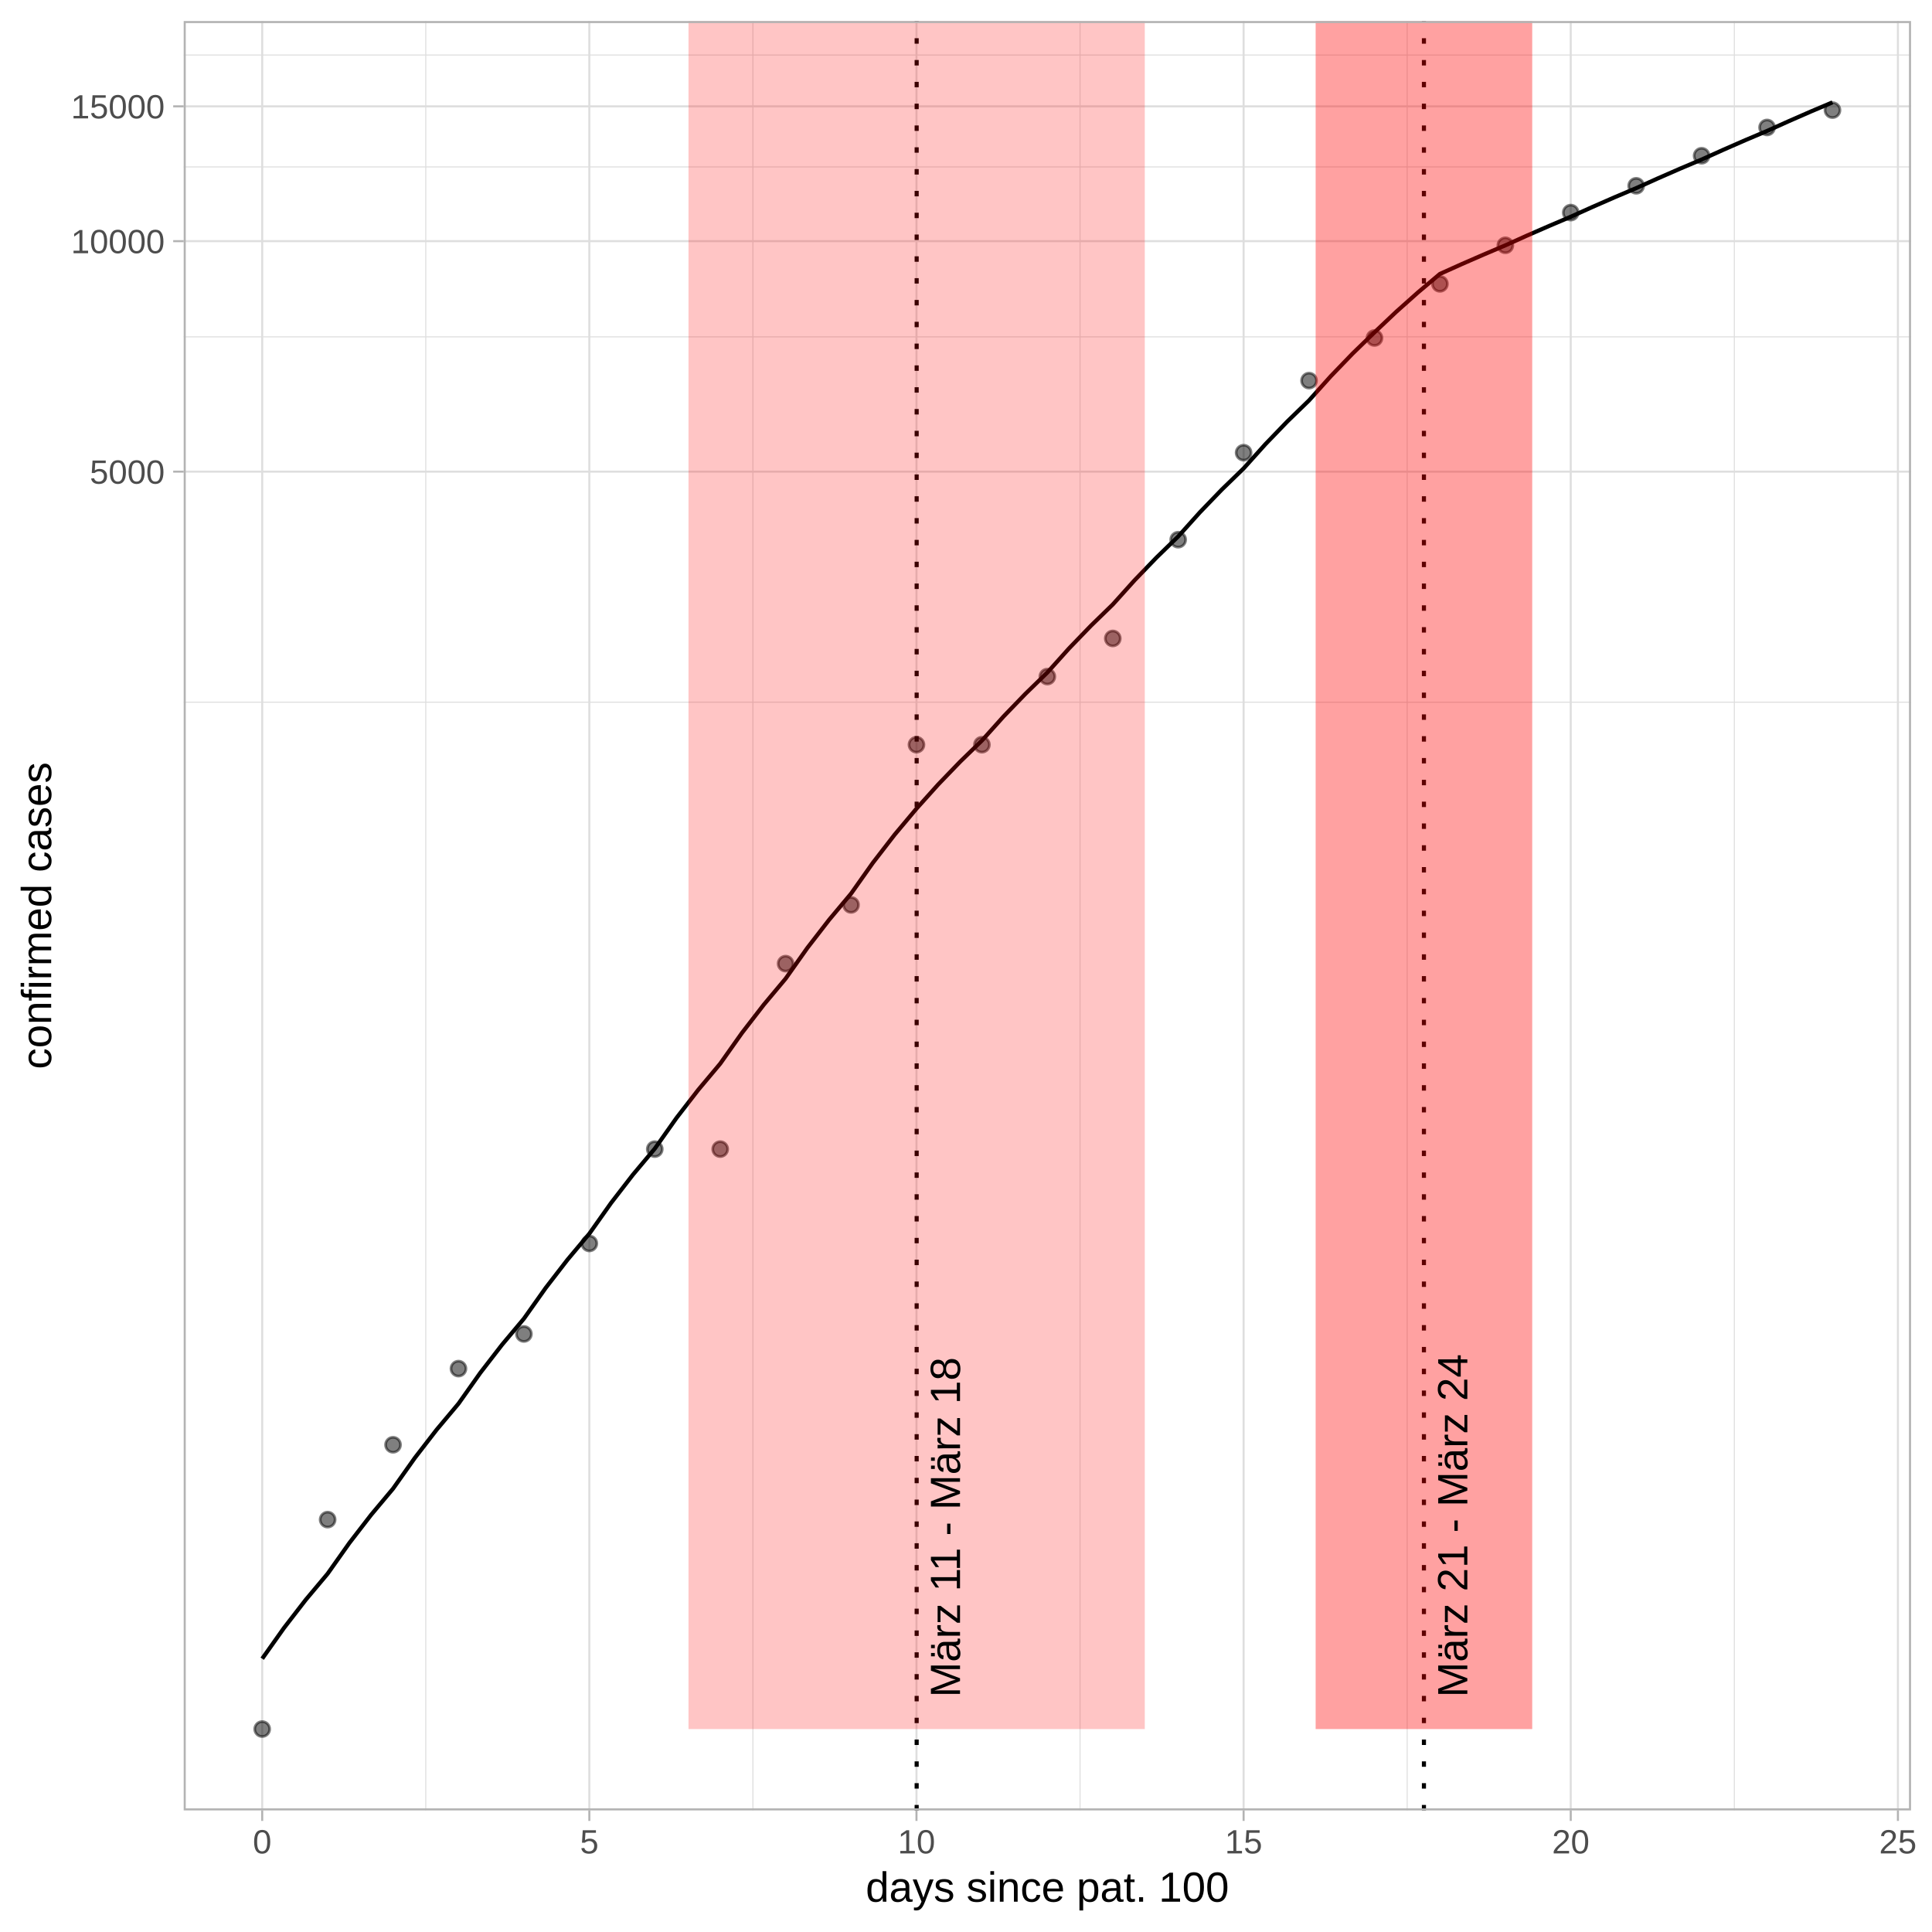
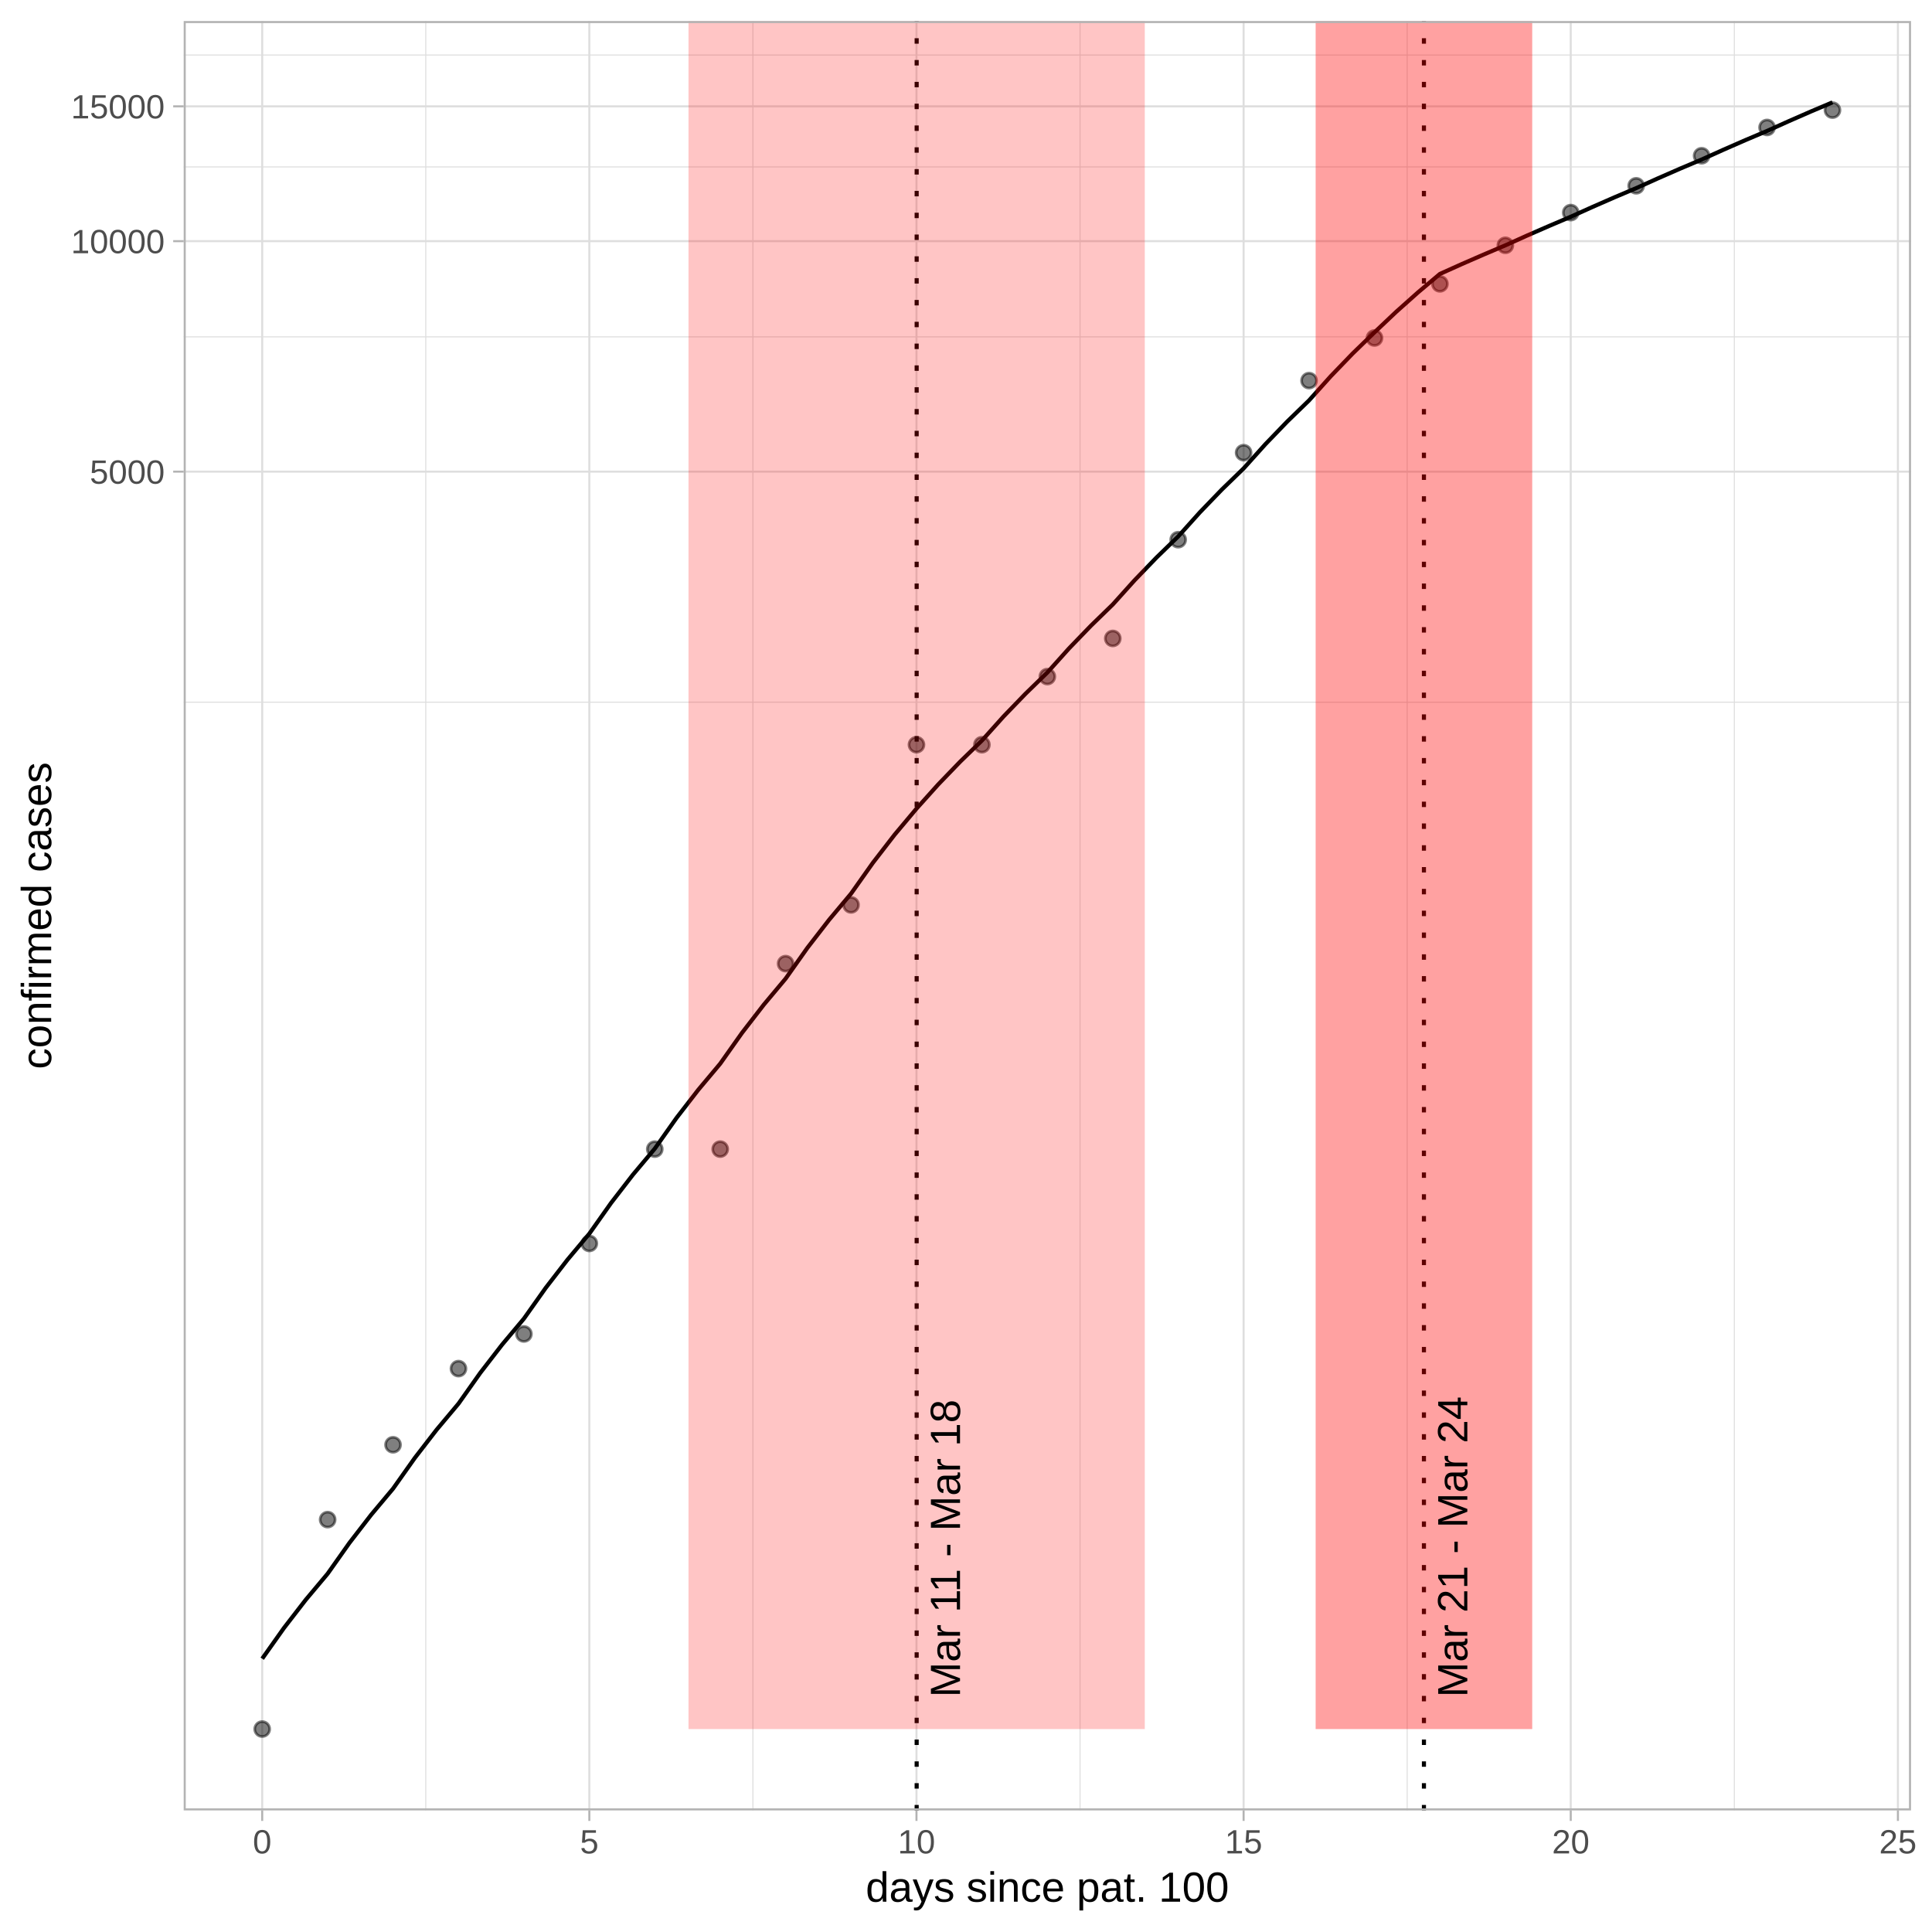
<svg xmlns="http://www.w3.org/2000/svg" viewBox="0 0 504.00 504.00">
  <defs>
    <style type="text/css">
    line, polyline, polygon, path, rect, circle {
      fill: none;
      stroke: #000000;
      stroke-linecap: round;
      stroke-linejoin: round;
      stroke-miterlimit: 10.00;
    }
  </style>
  </defs>
  <rect width="100%" height="100%" style="stroke: none; fill: #FFFFFF;" />
  <rect x="0.00" y="0.00" width="504.00" height="504.00" style="stroke-width: 1.07; stroke: #FFFFFF; fill: #FFFFFF;" />
  <defs>
    <clipPath id="cpNDcuOTJ8NDk4LjUyfDQ3Mi4yOHw1LjQ4">
      <rect x="47.92" y="5.48" width="450.61" height="466.80" />
    </clipPath>
  </defs>
  <rect x="47.92" y="5.48" width="450.61" height="466.80" style="stroke-width: 1.07; stroke: none; fill: #FFFFFF;" clip-path="url(#cpNDcuOTJ8NDk4LjUyfDQ3Mi4yOHw1LjQ4)" />
  <polyline points="47.92,183.18 498.52,183.18 " style="stroke-width: 0.27; stroke: #DEDEDE; stroke-linecap: butt;" clip-path="url(#cpNDcuOTJ8NDk4LjUyfDQ3Mi4yOHw1LjQ4)" />
  <polyline points="47.92,87.87 498.52,87.87 " style="stroke-width: 0.27; stroke: #DEDEDE; stroke-linecap: butt;" clip-path="url(#cpNDcuOTJ8NDk4LjUyfDQ3Mi4yOHw1LjQ4)" />
  <polyline points="47.92,43.55 498.52,43.55 " style="stroke-width: 0.27; stroke: #DEDEDE; stroke-linecap: butt;" clip-path="url(#cpNDcuOTJ8NDk4LjUyfDQ3Mi4yOHw1LjQ4)" />
  <polyline points="47.92,14.36 498.52,14.36 " style="stroke-width: 0.27; stroke: #DEDEDE; stroke-linecap: butt;" clip-path="url(#cpNDcuOTJ8NDk4LjUyfDQ3Mi4yOHw1LjQ4)" />
  <polyline points="111.07,472.28 111.07,5.48 " style="stroke-width: 0.27; stroke: #DEDEDE; stroke-linecap: butt;" clip-path="url(#cpNDcuOTJ8NDk4LjUyfDQ3Mi4yOHw1LjQ4)" />
  <polyline points="196.41,472.28 196.41,5.48 " style="stroke-width: 0.27; stroke: #DEDEDE; stroke-linecap: butt;" clip-path="url(#cpNDcuOTJ8NDk4LjUyfDQ3Mi4yOHw1LjQ4)" />
  <polyline points="281.75,472.28 281.75,5.48 " style="stroke-width: 0.27; stroke: #DEDEDE; stroke-linecap: butt;" clip-path="url(#cpNDcuOTJ8NDk4LjUyfDQ3Mi4yOHw1LjQ4)" />
  <polyline points="367.09,472.28 367.09,5.48 " style="stroke-width: 0.27; stroke: #DEDEDE; stroke-linecap: butt;" clip-path="url(#cpNDcuOTJ8NDk4LjUyfDQ3Mi4yOHw1LjQ4)" />
  <polyline points="452.44,472.28 452.44,5.48 " style="stroke-width: 0.27; stroke: #DEDEDE; stroke-linecap: butt;" clip-path="url(#cpNDcuOTJ8NDk4LjUyfDQ3Mi4yOHw1LjQ4)" />
  <polyline points="47.92,123.04 498.52,123.04 " style="stroke-width: 0.53; stroke: #DEDEDE; stroke-linecap: butt;" clip-path="url(#cpNDcuOTJ8NDk4LjUyfDQ3Mi4yOHw1LjQ4)" />
  <polyline points="47.92,62.91 498.52,62.91 " style="stroke-width: 0.53; stroke: #DEDEDE; stroke-linecap: butt;" clip-path="url(#cpNDcuOTJ8NDk4LjUyfDQ3Mi4yOHw1LjQ4)" />
  <polyline points="47.92,27.74 498.52,27.74 " style="stroke-width: 0.53; stroke: #DEDEDE; stroke-linecap: butt;" clip-path="url(#cpNDcuOTJ8NDk4LjUyfDQ3Mi4yOHw1LjQ4)" />
  <polyline points="68.40,472.28 68.40,5.48 " style="stroke-width: 0.53; stroke: #DEDEDE; stroke-linecap: butt;" clip-path="url(#cpNDcuOTJ8NDk4LjUyfDQ3Mi4yOHw1LjQ4)" />
  <polyline points="153.74,472.28 153.74,5.48 " style="stroke-width: 0.53; stroke: #DEDEDE; stroke-linecap: butt;" clip-path="url(#cpNDcuOTJ8NDk4LjUyfDQ3Mi4yOHw1LjQ4)" />
  <polyline points="239.08,472.28 239.08,5.48 " style="stroke-width: 0.53; stroke: #DEDEDE; stroke-linecap: butt;" clip-path="url(#cpNDcuOTJ8NDk4LjUyfDQ3Mi4yOHw1LjQ4)" />
  <polyline points="324.42,472.28 324.42,5.48 " style="stroke-width: 0.53; stroke: #DEDEDE; stroke-linecap: butt;" clip-path="url(#cpNDcuOTJ8NDk4LjUyfDQ3Mi4yOHw1LjQ4)" />
  <polyline points="409.76,472.28 409.76,5.48 " style="stroke-width: 0.53; stroke: #DEDEDE; stroke-linecap: butt;" clip-path="url(#cpNDcuOTJ8NDk4LjUyfDQ3Mi4yOHw1LjQ4)" />
  <polyline points="495.11,472.28 495.11,5.48 " style="stroke-width: 0.53; stroke: #DEDEDE; stroke-linecap: butt;" clip-path="url(#cpNDcuOTJ8NDk4LjUyfDQ3Mi4yOHw1LjQ4)" />
  <circle cx="68.40" cy="451.06" r="1.95" style="stroke-width: 0.71; stroke: #000000; stroke-opacity: 0.50; fill: #000000; fill-opacity: 0.50;" clip-path="url(#cpNDcuOTJ8NDk4LjUyfDQ3Mi4yOHw1LjQ4)" />
  <circle cx="85.47" cy="396.42" r="1.95" style="stroke-width: 0.71; stroke: #000000; stroke-opacity: 0.50; fill: #000000; fill-opacity: 0.50;" clip-path="url(#cpNDcuOTJ8NDk4LjUyfDQ3Mi4yOHw1LjQ4)" />
  <circle cx="102.53" cy="376.90" r="1.95" style="stroke-width: 0.71; stroke: #000000; stroke-opacity: 0.50; fill: #000000; fill-opacity: 0.50;" clip-path="url(#cpNDcuOTJ8NDk4LjUyfDQ3Mi4yOHw1LjQ4)" />
  <circle cx="119.60" cy="357.03" r="1.95" style="stroke-width: 0.71; stroke: #000000; stroke-opacity: 0.50; fill: #000000; fill-opacity: 0.50;" clip-path="url(#cpNDcuOTJ8NDk4LjUyfDQ3Mi4yOHw1LjQ4)" />
  <circle cx="136.67" cy="347.99" r="1.95" style="stroke-width: 0.71; stroke: #000000; stroke-opacity: 0.50; fill: #000000; fill-opacity: 0.50;" clip-path="url(#cpNDcuOTJ8NDk4LjUyfDQ3Mi4yOHw1LjQ4)" />
  <circle cx="153.74" cy="324.38" r="1.95" style="stroke-width: 0.71; stroke: #000000; stroke-opacity: 0.50; fill: #000000; fill-opacity: 0.50;" clip-path="url(#cpNDcuOTJ8NDk4LjUyfDQ3Mi4yOHw1LjQ4)" />
  <circle cx="170.81" cy="299.77" r="1.95" style="stroke-width: 0.71; stroke: #000000; stroke-opacity: 0.50; fill: #000000; fill-opacity: 0.50;" clip-path="url(#cpNDcuOTJ8NDk4LjUyfDQ3Mi4yOHw1LjQ4)" />
  <circle cx="187.88" cy="299.77" r="1.95" style="stroke-width: 0.71; stroke: #000000; stroke-opacity: 0.50; fill: #000000; fill-opacity: 0.50;" clip-path="url(#cpNDcuOTJ8NDk4LjUyfDQ3Mi4yOHw1LjQ4)" />
  <circle cx="204.94" cy="251.38" r="1.95" style="stroke-width: 0.71; stroke: #000000; stroke-opacity: 0.50; fill: #000000; fill-opacity: 0.50;" clip-path="url(#cpNDcuOTJ8NDk4LjUyfDQ3Mi4yOHw1LjQ4)" />
  <circle cx="222.01" cy="236.06" r="1.95" style="stroke-width: 0.71; stroke: #000000; stroke-opacity: 0.50; fill: #000000; fill-opacity: 0.50;" clip-path="url(#cpNDcuOTJ8NDk4LjUyfDQ3Mi4yOHw1LjQ4)" />
  <circle cx="239.08" cy="194.27" r="1.95" style="stroke-width: 0.71; stroke: #000000; stroke-opacity: 0.50; fill: #000000; fill-opacity: 0.50;" clip-path="url(#cpNDcuOTJ8NDk4LjUyfDQ3Mi4yOHw1LjQ4)" />
  <circle cx="256.15" cy="194.27" r="1.95" style="stroke-width: 0.71; stroke: #000000; stroke-opacity: 0.50; fill: #000000; fill-opacity: 0.50;" clip-path="url(#cpNDcuOTJ8NDk4LjUyfDQ3Mi4yOHw1LjQ4)" />
  <circle cx="273.22" cy="176.50" r="1.95" style="stroke-width: 0.71; stroke: #000000; stroke-opacity: 0.50; fill: #000000; fill-opacity: 0.50;" clip-path="url(#cpNDcuOTJ8NDk4LjUyfDQ3Mi4yOHw1LjQ4)" />
  <circle cx="290.29" cy="166.55" r="1.95" style="stroke-width: 0.71; stroke: #000000; stroke-opacity: 0.50; fill: #000000; fill-opacity: 0.50;" clip-path="url(#cpNDcuOTJ8NDk4LjUyfDQ3Mi4yOHw1LjQ4)" />
  <circle cx="307.35" cy="140.79" r="1.95" style="stroke-width: 0.71; stroke: #000000; stroke-opacity: 0.50; fill: #000000; fill-opacity: 0.50;" clip-path="url(#cpNDcuOTJ8NDk4LjUyfDQ3Mi4yOHw1LjQ4)" />
  <circle cx="324.42" cy="118.09" r="1.95" style="stroke-width: 0.71; stroke: #000000; stroke-opacity: 0.50; fill: #000000; fill-opacity: 0.50;" clip-path="url(#cpNDcuOTJ8NDk4LjUyfDQ3Mi4yOHw1LjQ4)" />
  <circle cx="341.49" cy="99.29" r="1.95" style="stroke-width: 0.71; stroke: #000000; stroke-opacity: 0.50; fill: #000000; fill-opacity: 0.50;" clip-path="url(#cpNDcuOTJ8NDk4LjUyfDQ3Mi4yOHw1LjQ4)" />
  <circle cx="358.56" cy="88.17" r="1.95" style="stroke-width: 0.71; stroke: #000000; stroke-opacity: 0.50; fill: #000000; fill-opacity: 0.50;" clip-path="url(#cpNDcuOTJ8NDk4LjUyfDQ3Mi4yOHw1LjQ4)" />
  <circle cx="375.63" cy="74.05" r="1.95" style="stroke-width: 0.71; stroke: #000000; stroke-opacity: 0.50; fill: #000000; fill-opacity: 0.50;" clip-path="url(#cpNDcuOTJ8NDk4LjUyfDQ3Mi4yOHw1LjQ4)" />
  <circle cx="392.70" cy="63.99" r="1.95" style="stroke-width: 0.71; stroke: #000000; stroke-opacity: 0.50; fill: #000000; fill-opacity: 0.50;" clip-path="url(#cpNDcuOTJ8NDk4LjUyfDQ3Mi4yOHw1LjQ4)" />
  <circle cx="409.76" cy="55.46" r="1.95" style="stroke-width: 0.71; stroke: #000000; stroke-opacity: 0.50; fill: #000000; fill-opacity: 0.50;" clip-path="url(#cpNDcuOTJ8NDk4LjUyfDQ3Mi4yOHw1LjQ4)" />
  <circle cx="426.83" cy="48.47" r="1.95" style="stroke-width: 0.71; stroke: #000000; stroke-opacity: 0.50; fill: #000000; fill-opacity: 0.50;" clip-path="url(#cpNDcuOTJ8NDk4LjUyfDQ3Mi4yOHw1LjQ4)" />
  <circle cx="443.90" cy="40.63" r="1.95" style="stroke-width: 0.71; stroke: #000000; stroke-opacity: 0.50; fill: #000000; fill-opacity: 0.50;" clip-path="url(#cpNDcuOTJ8NDk4LjUyfDQ3Mi4yOHw1LjQ4)" />
  <circle cx="460.97" cy="33.25" r="1.95" style="stroke-width: 0.71; stroke: #000000; stroke-opacity: 0.50; fill: #000000; fill-opacity: 0.50;" clip-path="url(#cpNDcuOTJ8NDk4LjUyfDQ3Mi4yOHw1LjQ4)" />
  <circle cx="478.04" cy="28.73" r="1.95" style="stroke-width: 0.71; stroke: #000000; stroke-opacity: 0.50; fill: #000000; fill-opacity: 0.50;" clip-path="url(#cpNDcuOTJ8NDk4LjUyfDQ3Mi4yOHw1LjQ4)" />
  <polyline points="68.40,432.70 74.09,424.67 79.78,417.31 85.47,410.53 91.16,402.49 96.84,395.14 102.53,388.35 108.22,380.32 113.91,372.96 119.60,366.18 125.29,358.14 130.98,350.78 136.67,344.00 142.36,335.97 148.05,328.61 153.74,321.83 159.43,313.79 165.12,306.43 170.81,299.65 176.50,291.61 182.19,284.26 187.88,277.48 193.57,269.44 199.26,262.08 204.94,255.30 210.63,247.26 216.32,239.91 222.01,233.13 227.70,225.09 233.39,217.73 239.08,210.95 244.77,204.62 250.46,198.72 256.15,193.19 261.84,186.86 267.53,180.97 273.22,175.44 278.91,169.11 284.60,163.22 290.29,157.69 295.98,151.37 301.67,145.47 307.35,139.95 313.04,133.62 318.73,127.72 324.42,122.20 330.11,115.87 335.80,109.97 341.49,104.45 347.18,98.12 352.87,92.22 358.56,86.70 364.25,81.32 369.94,76.25 375.63,71.46 381.32,68.90 387.01,66.42 392.70,64.00 398.39,61.44 404.08,58.96 409.76,56.54 415.45,53.98 421.14,51.49 426.83,49.08 432.52,46.52 438.21,44.03 443.90,41.62 449.59,39.06 455.28,36.57 460.97,34.16 466.66,31.60 472.35,29.11 478.04,26.70 " style="stroke-width: 1.07; stroke-linecap: butt;" clip-path="url(#cpNDcuOTJ8NDk4LjUyfDQ3Mi4yOHw1LjQ4)" />
  <polyline points="239.13,472.28 239.13,183.13 239.13,124.55 239.13,89.91 239.13,65.21 239.13,46.01 239.13,30.30 239.13,17.01 239.13,5.48 " style="stroke-width: 1.07; stroke-dasharray: 1.42,4.27; stroke-linecap: butt;" clip-path="url(#cpNDcuOTJ8NDk4LjUyfDQ3Mi4yOHw1LjQ4)" />
  <polyline points="371.46,472.28 371.46,183.13 371.46,124.55 371.46,89.91 371.46,65.21 371.46,46.01 371.46,30.30 371.46,17.01 371.46,5.48 " style="stroke-width: 1.07; stroke-dasharray: 1.42,4.27; stroke-linecap: butt;" clip-path="url(#cpNDcuOTJ8NDk4LjUyfDQ3Mi4yOHw1LjQ4)" />
  <polygon points="179.61,5.48 184.19,5.48 188.77,5.48 193.35,5.48 197.92,5.48 202.50,5.48 207.08,5.48 211.66,5.48 216.24,5.48 220.81,5.48 225.39,5.48 229.97,5.48 234.55,5.48 239.13,5.48 243.71,5.48 248.28,5.48 252.86,5.48 257.44,5.48 262.02,5.48 266.60,5.48 271.17,5.48 275.75,5.48 280.33,5.48 284.91,5.48 289.49,5.48 294.06,5.48 298.64,5.48 298.64,16.99 298.64,30.27 298.64,45.95 298.64,65.10 298.64,89.72 298.64,124.23 298.64,182.38 298.64,451.06 294.06,451.06 289.49,451.06 284.91,451.06 280.33,451.06 275.75,451.06 271.17,451.06 266.60,451.06 262.02,451.06 257.44,451.06 252.86,451.06 248.28,451.06 243.71,451.06 239.13,451.06 234.55,451.06 229.97,451.06 225.39,451.06 220.81,451.06 216.24,451.06 211.66,451.06 207.08,451.06 202.50,451.06 197.92,451.06 193.35,451.06 188.77,451.06 184.19,451.06 179.61,451.06 179.61,182.38 179.61,124.23 179.61,89.72 179.61,65.10 179.61,45.95 179.61,30.27 179.61,16.99 179.61,5.48 " style="stroke-width: 1.07; stroke: none; fill: #FF0000; fill-opacity: 0.23;" clip-path="url(#cpNDcuOTJ8NDk4LjUyfDQ3Mi4yOHw1LjQ4)" />
  <polygon points="343.21,5.48 347.92,5.48 352.63,5.48 357.34,5.48 362.05,5.48 366.76,5.48 371.46,5.48 376.17,5.48 380.88,5.48 385.59,5.48 390.30,5.48 395.01,5.48 399.71,5.48 399.71,16.99 399.71,30.27 399.71,45.95 399.71,65.10 399.71,89.72 399.71,124.23 399.71,182.38 399.71,451.06 395.01,451.06 390.30,451.06 385.59,451.06 380.88,451.06 376.17,451.06 371.46,451.06 366.76,451.06 362.05,451.06 357.34,451.06 352.63,451.06 347.92,451.06 343.21,451.06 343.21,182.38 343.21,124.23 343.21,89.72 343.21,65.10 343.21,45.95 343.21,30.27 343.21,16.99 343.21,5.48 " style="stroke-width: 1.07; stroke: none; fill: #FF0000; fill-opacity: 0.37;" clip-path="url(#cpNDcuOTJ8NDk4LjUyfDQ3Mi4yOHw1LjQ4)" />
  <g clip-path="url(#cpNDcuOTJ8NDk4LjUyfDQ3Mi4yOHw1LjQ4)">
-     <text transform="translate(250.44,442.79) rotate(-90)" style="font-size: 11.04px; font-family: Arial;" textLength="95.70px" lengthAdjust="spacing">März 11  -  März 18</text>
+     <text transform="translate(250.44,442.79) rotate(-90)" style="font-size: 11.04px; font-family: Arial;" textLength="84.66px" lengthAdjust="spacing">Mar 11  -  Mar 18</text>
  </g>
  <g clip-path="url(#cpNDcuOTJ8NDk4LjUyfDQ3Mi4yOHw1LjQ4)">
-     <text transform="translate(382.78,442.79) rotate(-90)" style="font-size: 11.04px; font-family: Arial;" textLength="95.70px" lengthAdjust="spacing">März 21  -  März 24</text>
+     <text transform="translate(382.78,442.79) rotate(-90)" style="font-size: 11.04px; font-family: Arial;" textLength="84.66px" lengthAdjust="spacing">Mar 21  -  Mar 24</text>
  </g>
  <rect x="47.92" y="5.48" width="450.61" height="466.80" style="stroke-width: 1.07; stroke: #B3B3B3;" clip-path="url(#cpNDcuOTJ8NDk4LjUyfDQ3Mi4yOHw1LjQ4)" />
  <defs>
    <clipPath id="cpMC4wMHw1MDQuMDB8NTA0LjAwfDAuMDA=">
      <rect x="0.00" y="0.00" width="504.00" height="504.00" />
    </clipPath>
  </defs>
  <g clip-path="url(#cpMC4wMHw1MDQuMDB8NTA0LjAwfDAuMDA=)">
    <text x="23.41" y="126.19" style="font-size: 8.80px; fill: #4D4D4D; font-family: Arial;" textLength="19.58px" lengthAdjust="spacing">5000</text>
  </g>
  <g clip-path="url(#cpMC4wMHw1MDQuMDB8NTA0LjAwfDAuMDA=)">
    <text x="18.51" y="66.06" style="font-size: 8.80px; fill: #4D4D4D; font-family: Arial;" textLength="24.47px" lengthAdjust="spacing">10000</text>
  </g>
  <g clip-path="url(#cpMC4wMHw1MDQuMDB8NTA0LjAwfDAuMDA=)">
    <text x="18.51" y="30.89" style="font-size: 8.80px; fill: #4D4D4D; font-family: Arial;" textLength="24.47px" lengthAdjust="spacing">15000</text>
  </g>
  <polyline points="45.18,123.04 47.92,123.04 " style="stroke-width: 0.53; stroke: #B3B3B3; stroke-linecap: butt;" clip-path="url(#cpMC4wMHw1MDQuMDB8NTA0LjAwfDAuMDA=)" />
  <polyline points="45.18,62.91 47.92,62.91 " style="stroke-width: 0.53; stroke: #B3B3B3; stroke-linecap: butt;" clip-path="url(#cpMC4wMHw1MDQuMDB8NTA0LjAwfDAuMDA=)" />
  <polyline points="45.18,27.74 47.92,27.74 " style="stroke-width: 0.53; stroke: #B3B3B3; stroke-linecap: butt;" clip-path="url(#cpMC4wMHw1MDQuMDB8NTA0LjAwfDAuMDA=)" />
  <polyline points="68.40,475.02 68.40,472.28 " style="stroke-width: 0.53; stroke: #B3B3B3; stroke-linecap: butt;" clip-path="url(#cpMC4wMHw1MDQuMDB8NTA0LjAwfDAuMDA=)" />
  <polyline points="153.74,475.02 153.74,472.28 " style="stroke-width: 0.53; stroke: #B3B3B3; stroke-linecap: butt;" clip-path="url(#cpMC4wMHw1MDQuMDB8NTA0LjAwfDAuMDA=)" />
  <polyline points="239.08,475.02 239.08,472.28 " style="stroke-width: 0.53; stroke: #B3B3B3; stroke-linecap: butt;" clip-path="url(#cpMC4wMHw1MDQuMDB8NTA0LjAwfDAuMDA=)" />
  <polyline points="324.42,475.02 324.42,472.28 " style="stroke-width: 0.53; stroke: #B3B3B3; stroke-linecap: butt;" clip-path="url(#cpMC4wMHw1MDQuMDB8NTA0LjAwfDAuMDA=)" />
  <polyline points="409.76,475.02 409.76,472.28 " style="stroke-width: 0.53; stroke: #B3B3B3; stroke-linecap: butt;" clip-path="url(#cpMC4wMHw1MDQuMDB8NTA0LjAwfDAuMDA=)" />
  <polyline points="495.11,475.02 495.11,472.28 " style="stroke-width: 0.53; stroke: #B3B3B3; stroke-linecap: butt;" clip-path="url(#cpMC4wMHw1MDQuMDB8NTA0LjAwfDAuMDA=)" />
  <g clip-path="url(#cpMC4wMHw1MDQuMDB8NTA0LjAwfDAuMDA=)">
    <text x="65.95" y="483.51" style="font-size: 8.80px; fill: #4D4D4D; font-family: Arial;" textLength="4.89px" lengthAdjust="spacing">0</text>
  </g>
  <g clip-path="url(#cpMC4wMHw1MDQuMDB8NTA0LjAwfDAuMDA=)">
    <text x="151.29" y="483.51" style="font-size: 8.80px; fill: #4D4D4D; font-family: Arial;" textLength="4.89px" lengthAdjust="spacing">5</text>
  </g>
  <g clip-path="url(#cpMC4wMHw1MDQuMDB8NTA0LjAwfDAuMDA=)">
    <text x="234.19" y="483.51" style="font-size: 8.80px; fill: #4D4D4D; font-family: Arial;" textLength="9.79px" lengthAdjust="spacing">10</text>
  </g>
  <g clip-path="url(#cpMC4wMHw1MDQuMDB8NTA0LjAwfDAuMDA=)">
    <text x="319.53" y="483.51" style="font-size: 8.80px; fill: #4D4D4D; font-family: Arial;" textLength="9.79px" lengthAdjust="spacing">15</text>
  </g>
  <g clip-path="url(#cpMC4wMHw1MDQuMDB8NTA0LjAwfDAuMDA=)">
    <text x="404.87" y="483.51" style="font-size: 8.80px; fill: #4D4D4D; font-family: Arial;" textLength="9.79px" lengthAdjust="spacing">20</text>
  </g>
  <g clip-path="url(#cpMC4wMHw1MDQuMDB8NTA0LjAwfDAuMDA=)">
    <text x="490.21" y="483.51" style="font-size: 8.80px; fill: #4D4D4D; font-family: Arial;" textLength="9.79px" lengthAdjust="spacing">25</text>
  </g>
  <g clip-path="url(#cpMC4wMHw1MDQuMDB8NTA0LjAwfDAuMDA=)">
    <text x="225.83" y="496.10" style="font-size: 11.00px; font-family: Arial;" textLength="94.78px" lengthAdjust="spacing">days since pat. 100</text>
  </g>
  <g clip-path="url(#cpMC4wMHw1MDQuMDB8NTA0LjAwfDAuMDA=)">
    <text transform="translate(13.35,278.92) rotate(-90)" style="font-size: 11.00px; font-family: Arial;" textLength="80.09px" lengthAdjust="spacing">confirmed cases</text>
  </g>
</svg>
